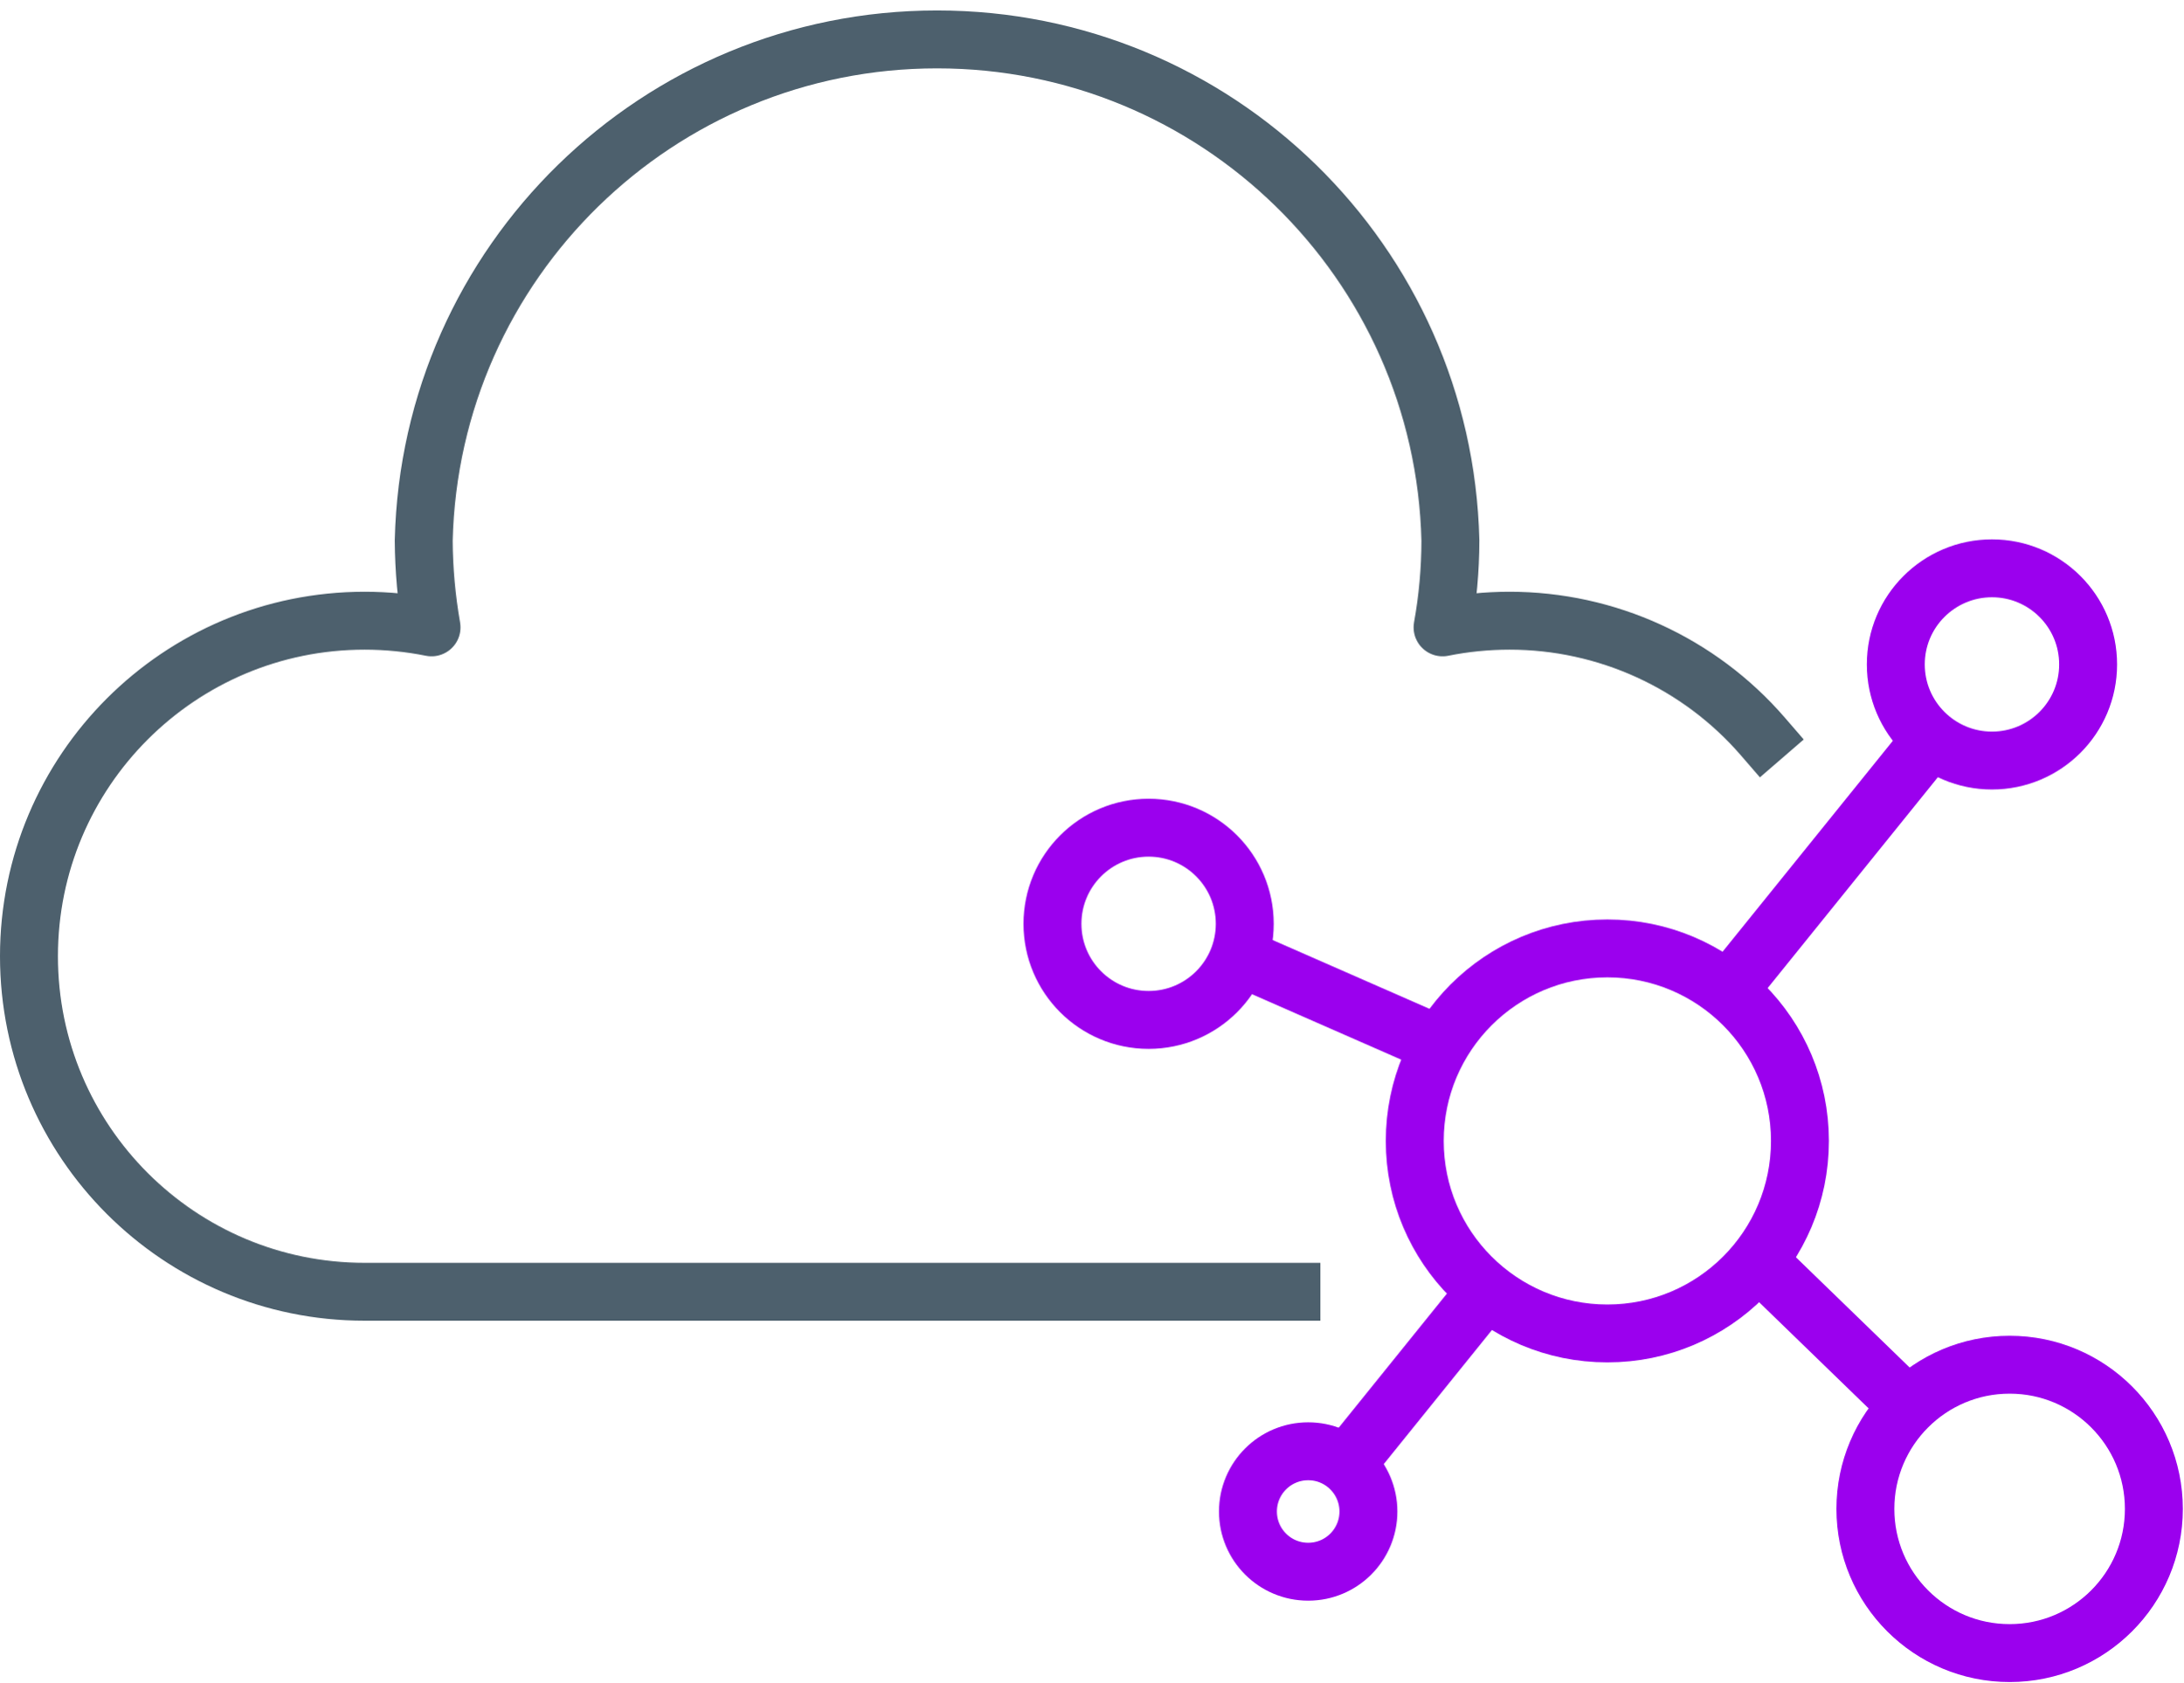
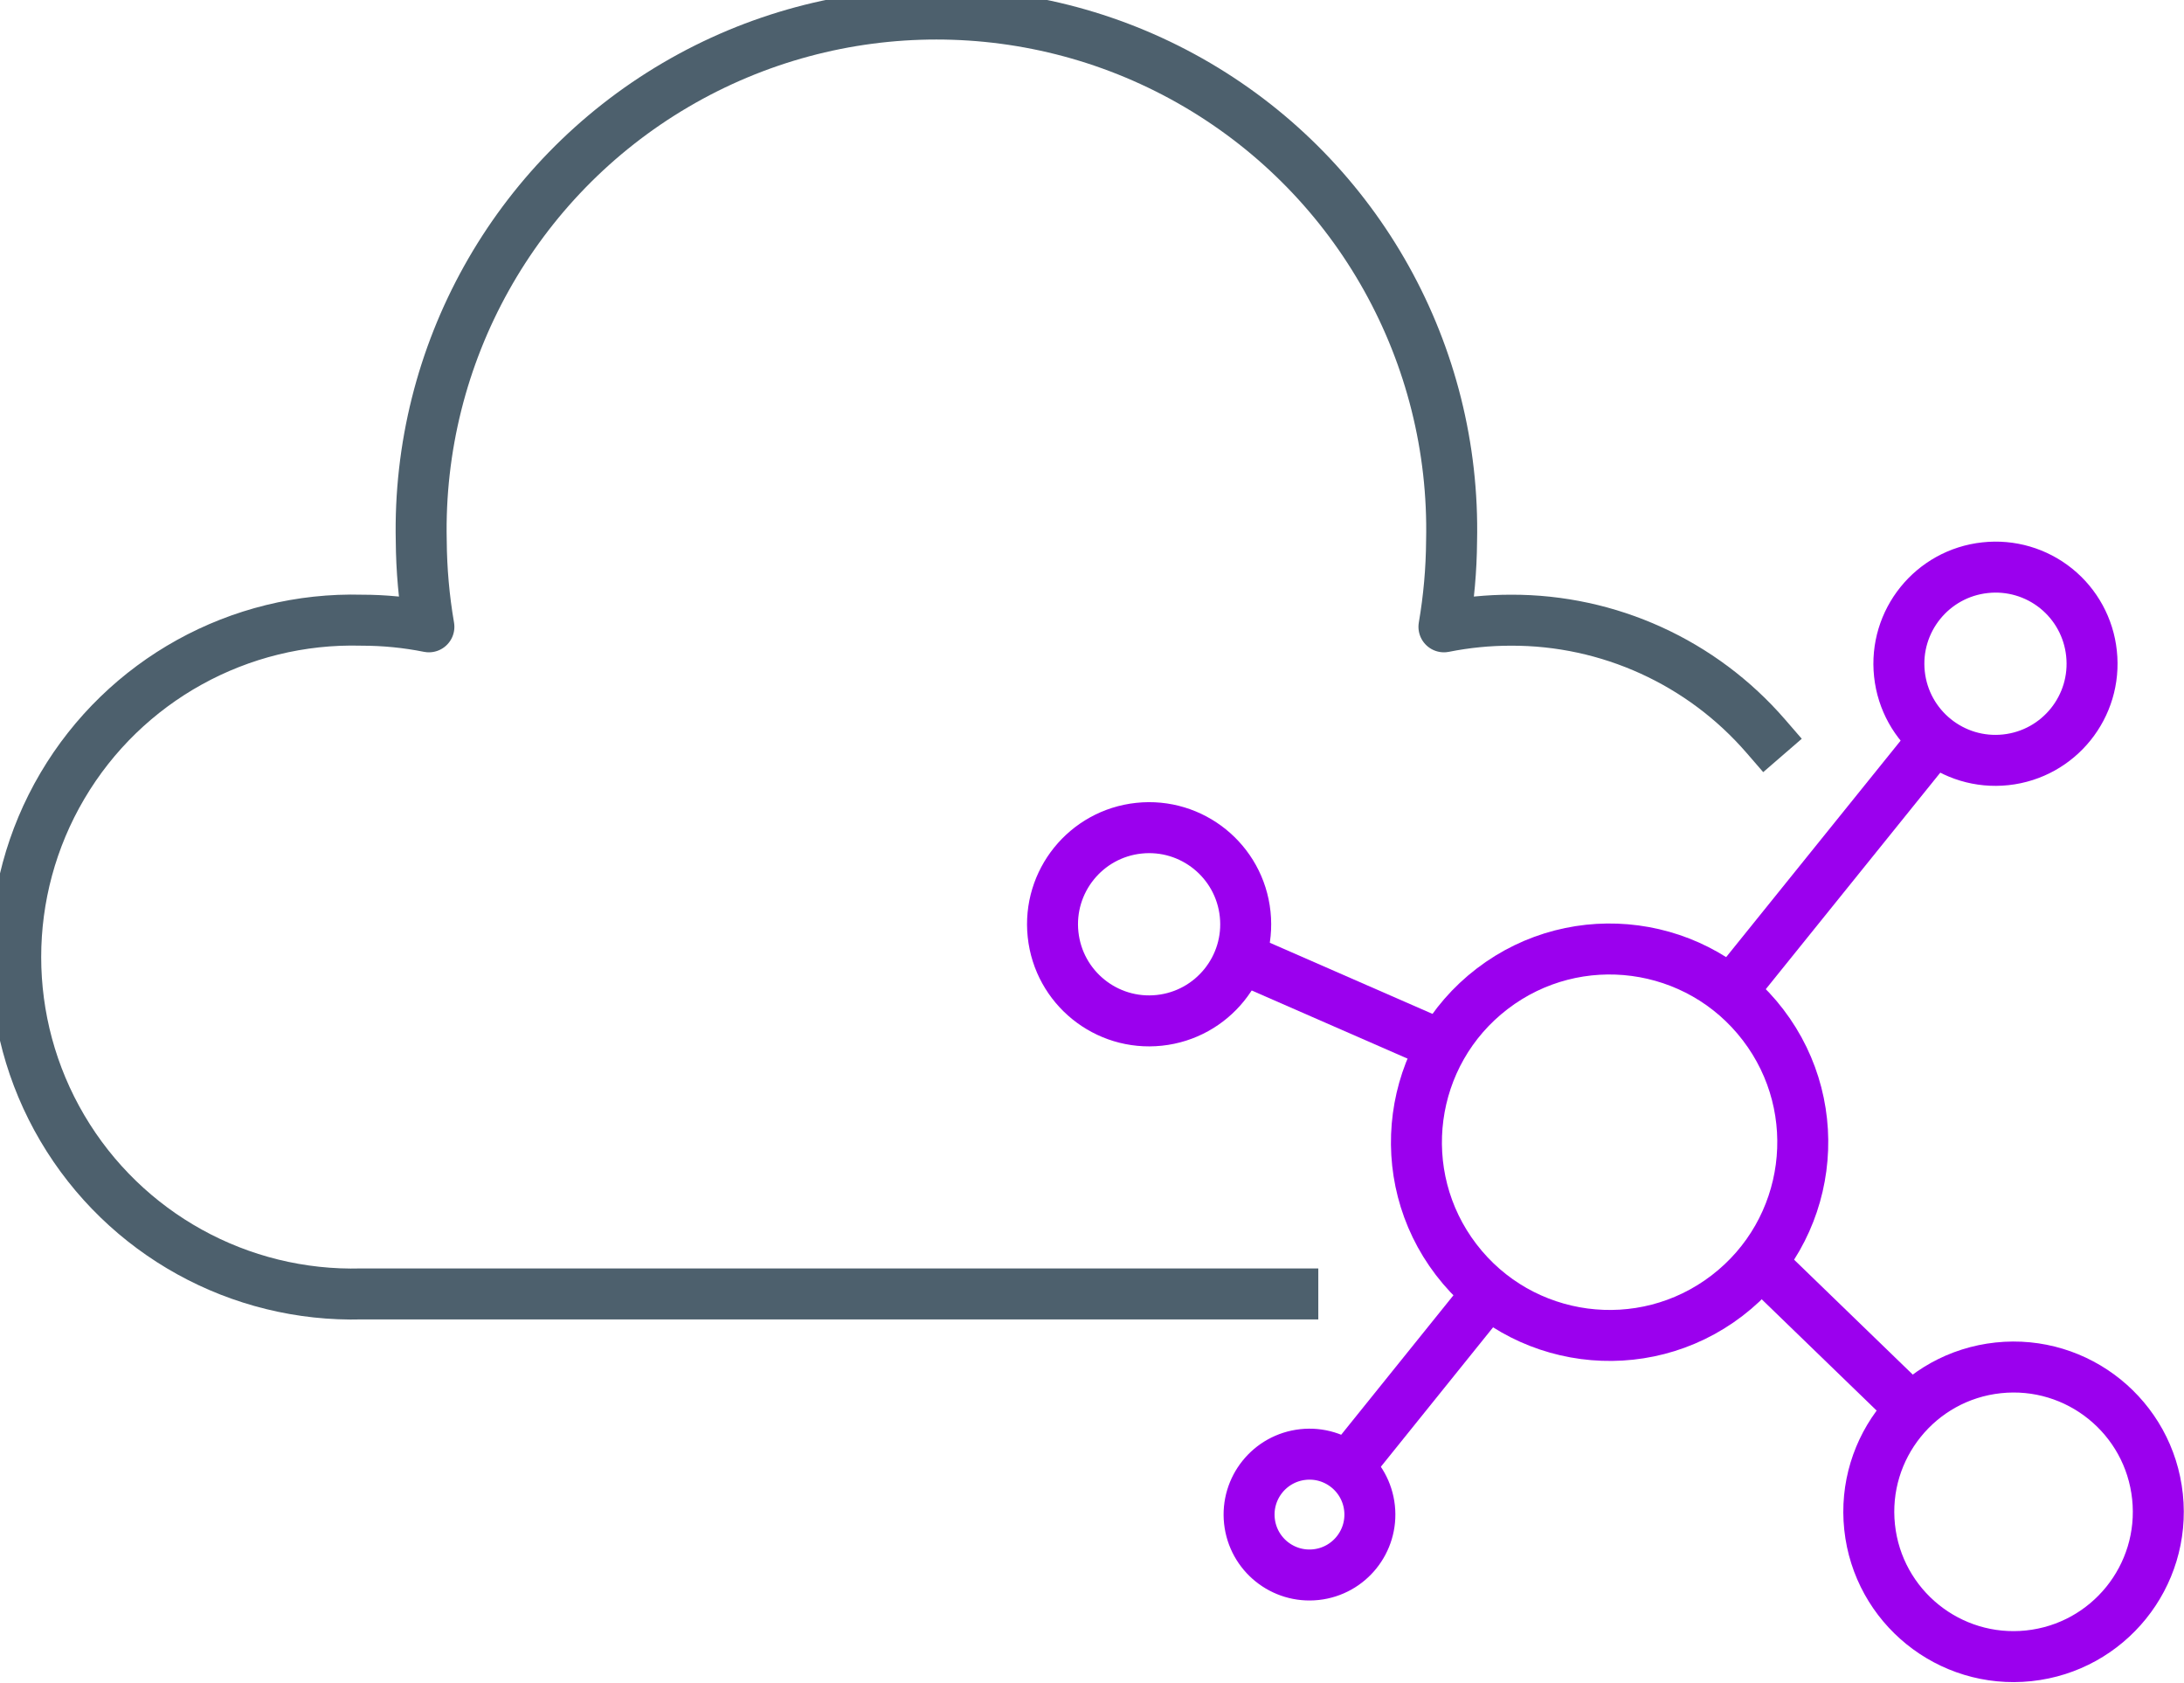
- <svg xmlns="http://www.w3.org/2000/svg" viewBox="0 0 75.38 58.11">
-   <defs>
-     <style>.a,.b{fill:none;stroke-linejoin:round;stroke-width:2px;}.a{stroke:#9b00ee;stroke-linecap:round;}.b{stroke:#4d606d;stroke-linecap:square;}</style>
-   </defs>
-   <circle class="a" cx="55.5" cy="39.41" r="6.65" />
-   <line class="a" x1="59.92" y1="33.92" x2="66.56" y2="25.69" />
-   <circle class="a" cx="68.78" cy="22.95" r="3.32" />
-   <circle class="a" cx="69.39" cy="52.12" r="4.98" />
-   <circle class="a" cx="39.66" cy="31.91" r="3.32" />
-   <circle class="a" cx="45.17" cy="52.21" r="2.08" />
-   <line class="a" x1="46.65" y1="50.38" x2="51.07" y2="44.9" />
-   <line class="a" x1="49.27" y1="35.9" x2="43.14" y2="33.21" />
-   <line class="a" x1="60.99" y1="43.83" x2="65.65" y2="48.35" />
-   <path class="b" d="M60.87,25.44a11.56,11.56,0,0,0-8.75-4,11.75,11.75,0,0,0-2.31.23,17,17,0,0,0,.27-3,17.73,17.73,0,0,0-35.45,0,18,18,0,0,0,.27,3,11.75,11.75,0,0,0-2.31-.23,11.59,11.59,0,0,0,0,23.18h32" />
+ <svg xmlns="http://www.w3.org/2000/svg" viewBox="0 0 85.7 66">
+   <circle cx="63.16" cy="44.81" r="7.58" transform="translate(-14.23 47.6) rotate(-37.42)" style="fill:none;stroke:#9b00ee;stroke-miterlimit:10;stroke-width:2px" />
+   <line x1="68.21" y1="38.55" x2="75.78" y2="29.16" style="fill:none;stroke:#9b00ee;stroke-miterlimit:10;stroke-width:2px" />
+   <path d="M82.07,25.63a3.79,3.79,0,1,1-4.17-3.36A3.78,3.78,0,0,1,82.07,25.63Z" style="fill:none;stroke:#9b00ee;stroke-miterlimit:10;stroke-width:2px" />
+   <path d="M84.66,58.71a5.68,5.68,0,1,1-6.25-5.05A5.68,5.68,0,0,1,84.66,58.71Z" style="fill:none;stroke:#9b00ee;stroke-miterlimit:10;stroke-width:2px" />
+   <path d="M48.86,35.86a3.79,3.79,0,1,1-4.17-3.37A3.79,3.79,0,0,1,48.86,35.86Z" style="fill:none;stroke:#9b00ee;stroke-miterlimit:10;stroke-width:2px" />
+   <path d="M53.74,59.16a2.37,2.37,0,1,1-2.61-2.1A2.37,2.37,0,0,1,53.74,59.16Z" style="fill:none;stroke:#9b00ee;stroke-miterlimit:10;stroke-width:2px" />
+   <line x1="53.07" y1="57.33" x2="58.11" y2="51.07" style="fill:none;stroke:#9b00ee;stroke-miterlimit:10;stroke-width:2px" />
+   <line x1="56.06" y1="40.8" x2="49.06" y2="37.74" style="fill:none;stroke:#9b00ee;stroke-miterlimit:10;stroke-width:2px" />
+   <line x1="69.42" y1="49.86" x2="74.74" y2="55.01" style="fill:none;stroke:#9b00ee;stroke-miterlimit:10;stroke-width:2px" />
+   <path d="M69.29,28.88a13.17,13.17,0,0,0-10-4.55,13.4,13.4,0,0,0-2.63.26,20.8,20.8,0,0,0,.3-3.37,20.22,20.22,0,1,0-40.43,0,20.8,20.8,0,0,0,.3,3.37,13.4,13.4,0,0,0-2.63-.26,13.22,13.22,0,1,0,0,26.43H50.73" style="fill:none;stroke:#4d606d;stroke-linecap:square;stroke-linejoin:round;stroke-width:2px" />
</svg>
